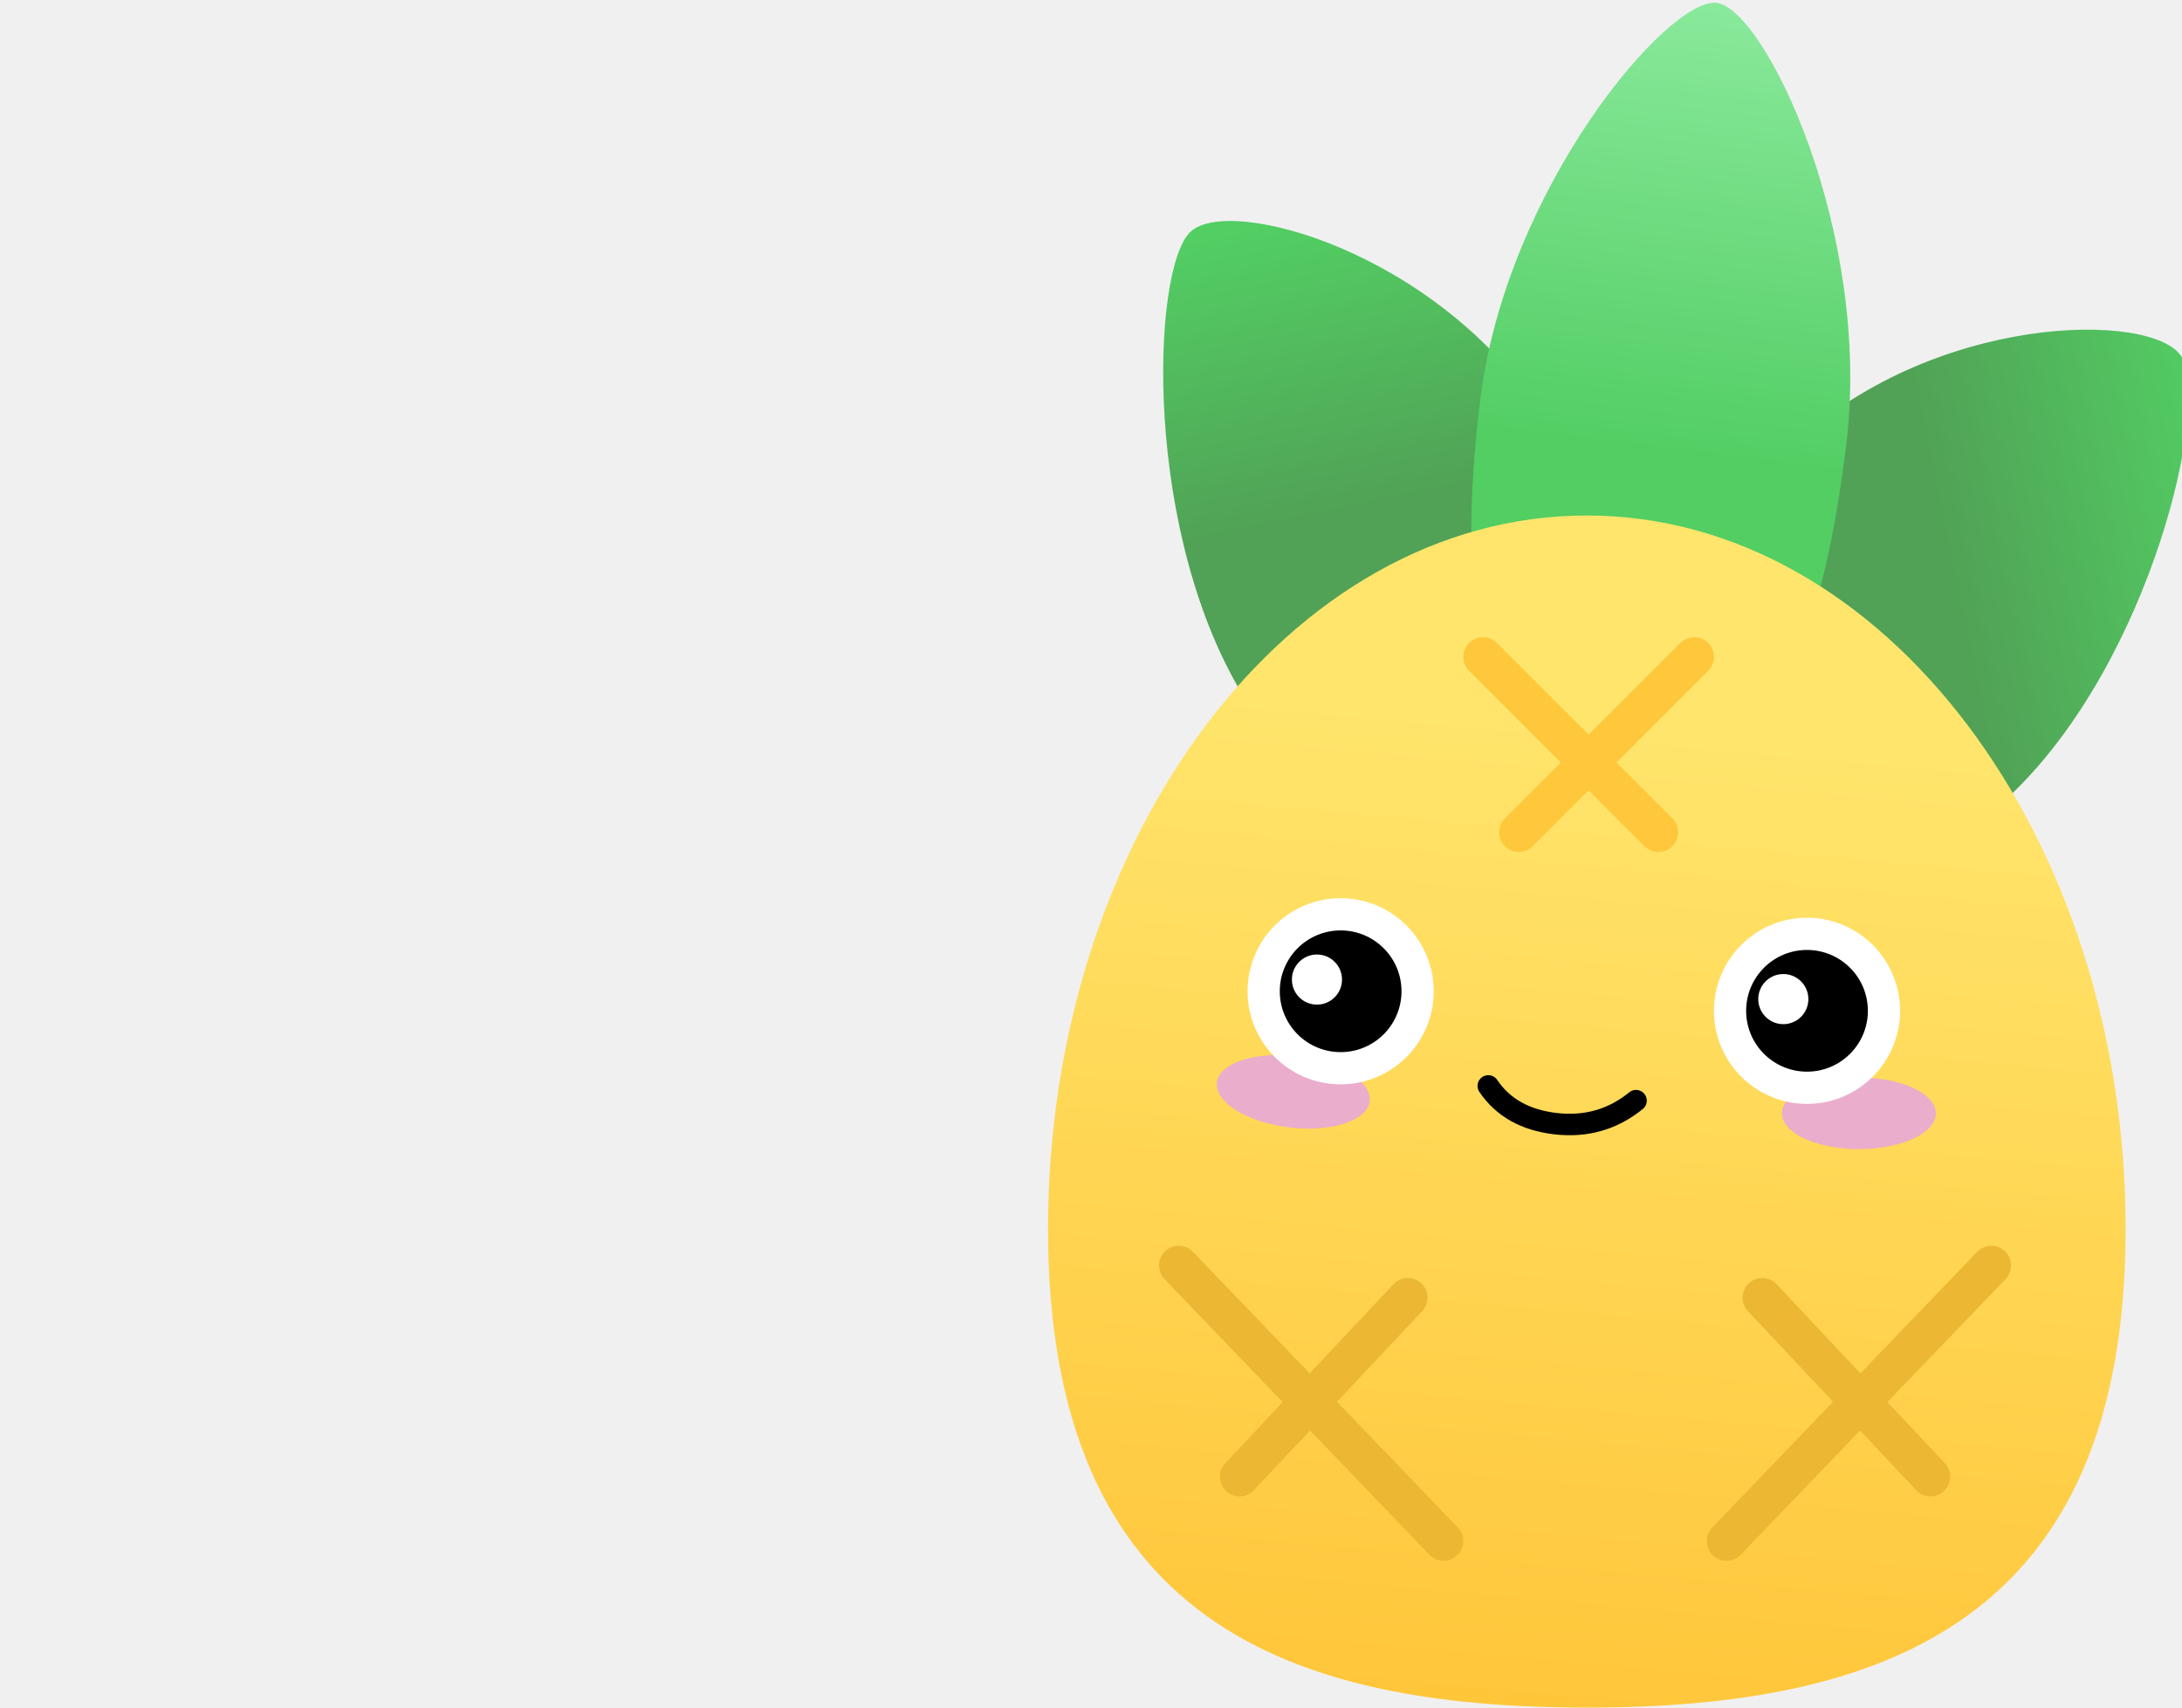
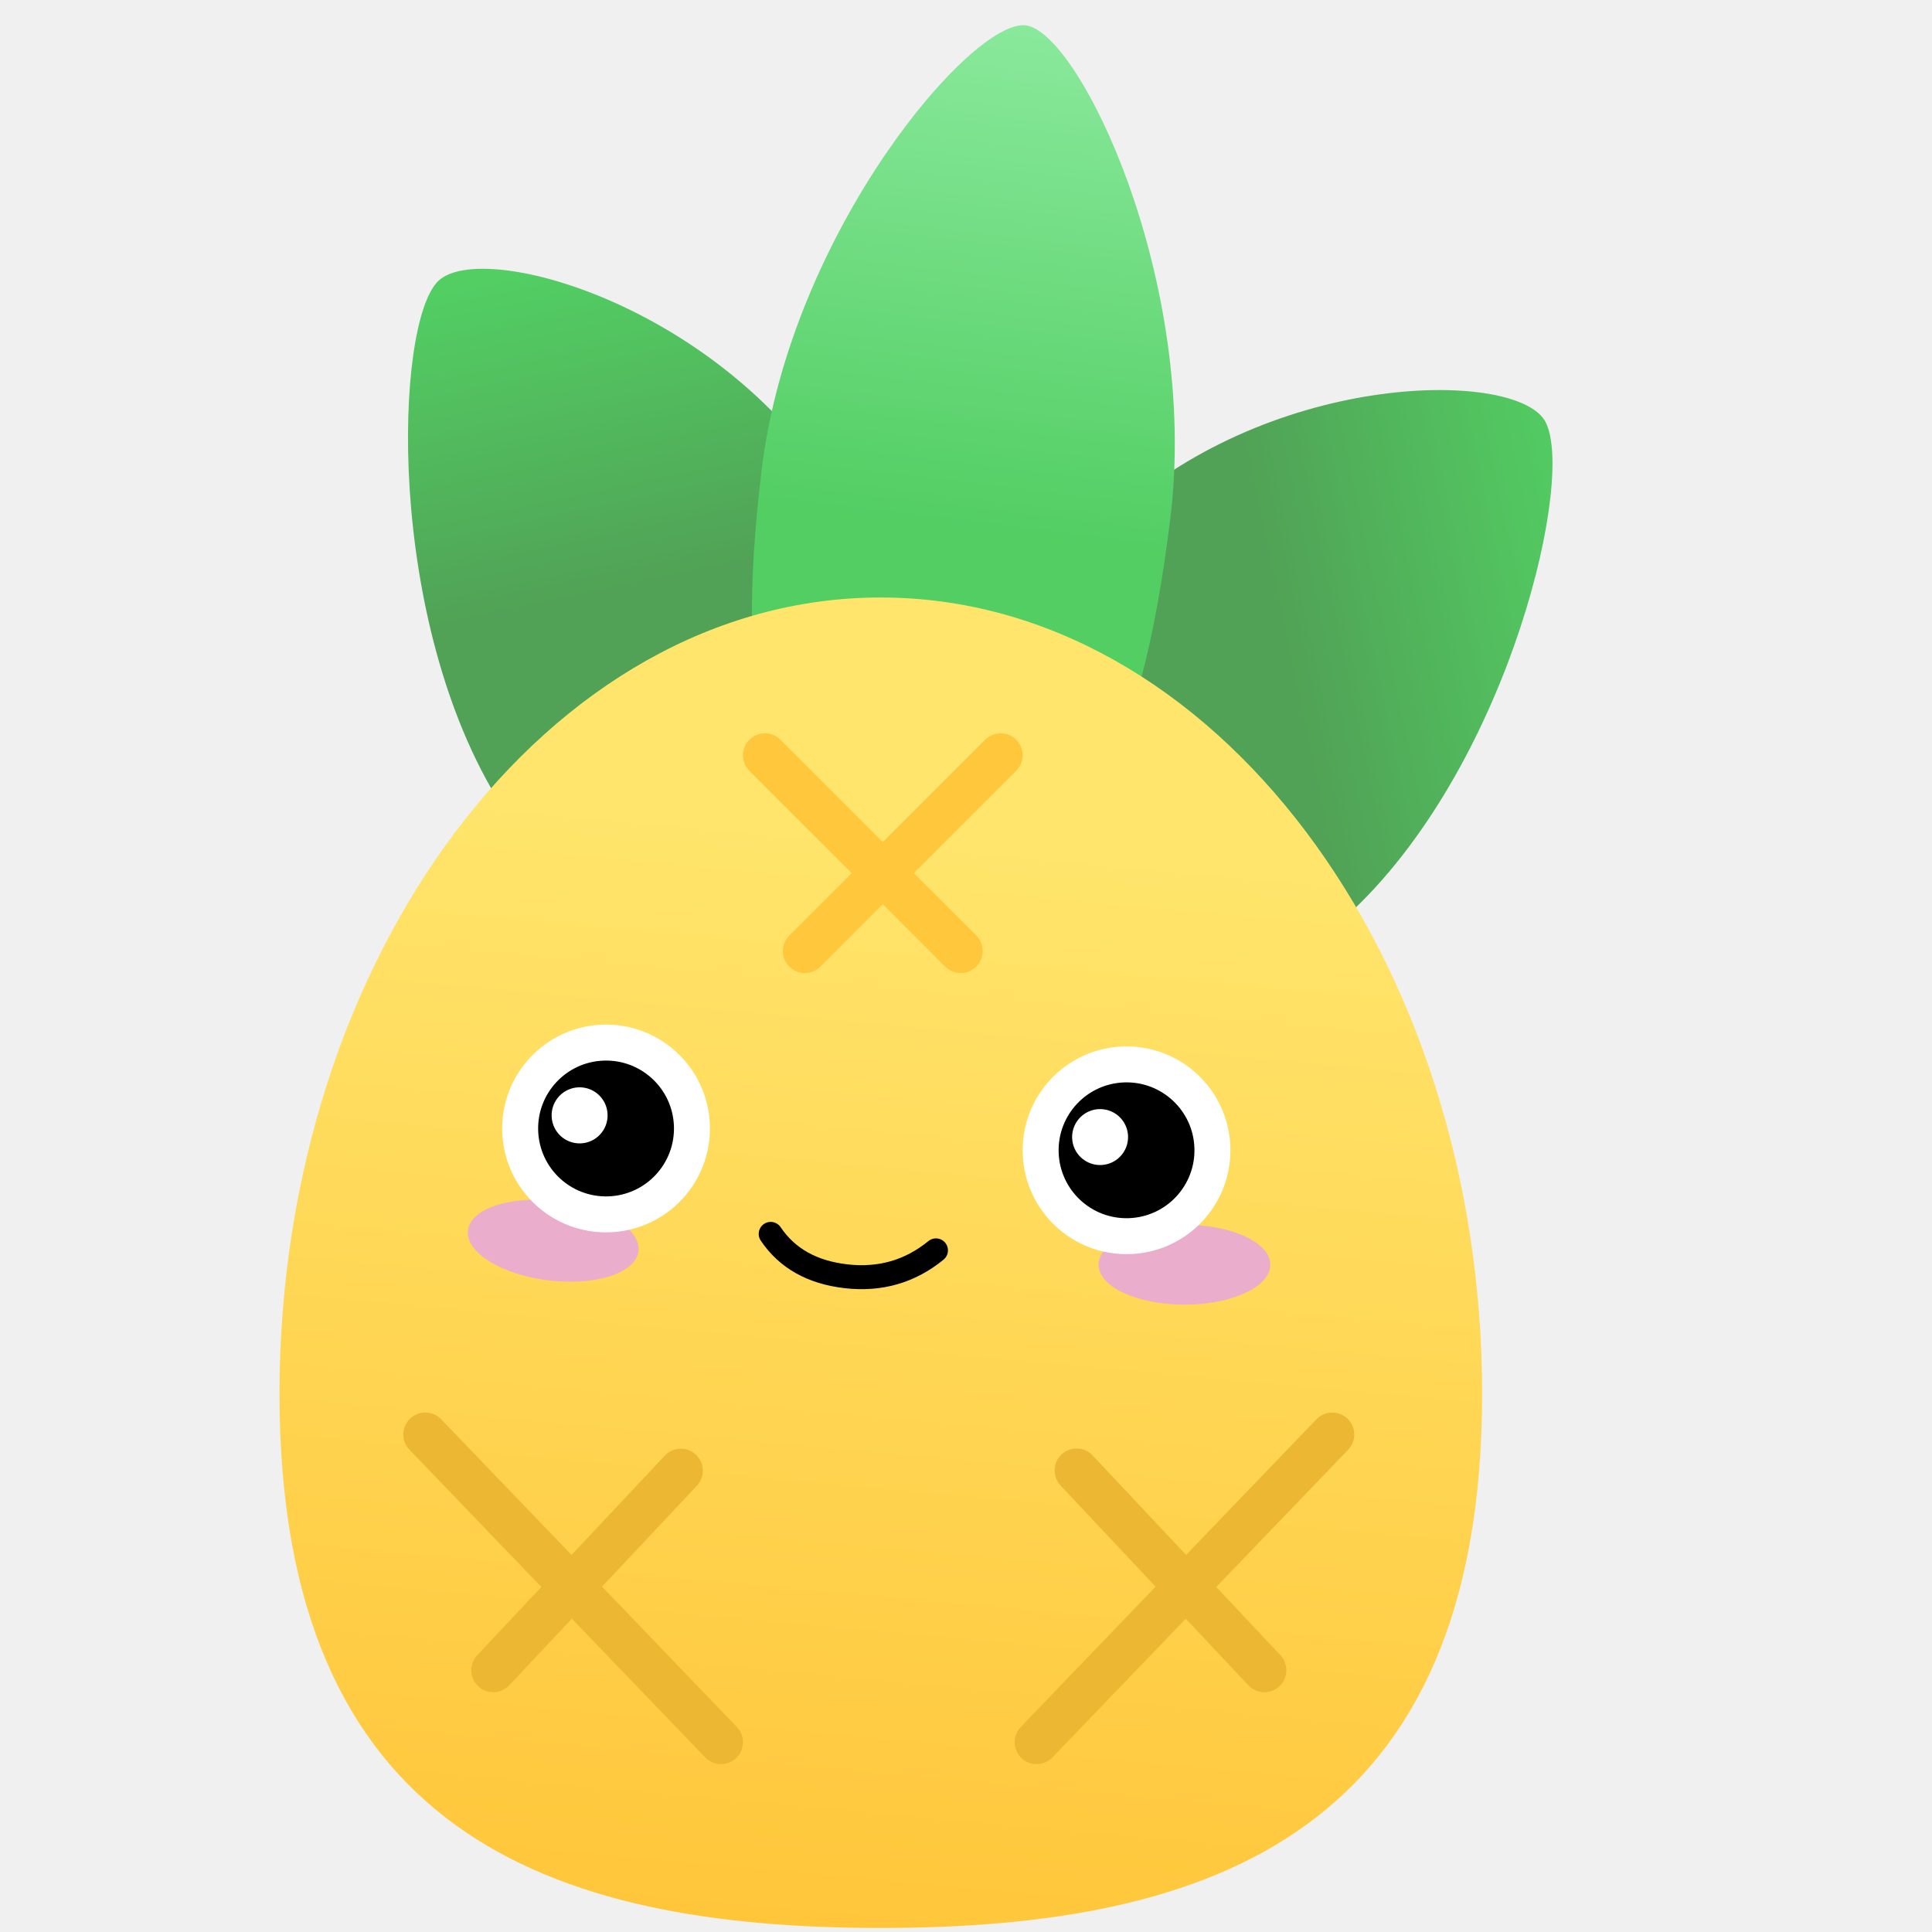
- <svg xmlns="http://www.w3.org/2000/svg" xmlns:xlink="http://www.w3.org/1999/xlink" height="36" viewBox="0 0 24 477" width="46">
-   <linearGradient id="a">
-     <stop offset="0" stop-color="#52ce63" />
-     <stop offset="1" stop-color="#51a256" />
-   </linearGradient>
-   <linearGradient id="b" x1="55.342%" x2="42.817%" xlink:href="#a" y1="0%" y2="42.863%" />
-   <linearGradient id="c" x1="55.349%" x2="42.808%" xlink:href="#a" y1="0%" y2="42.863%" />
-   <linearGradient id="d" x1="50%" x2="50%" y1="0%" y2="58.811%">
-     <stop offset="0" stop-color="#8ae99c" />
-     <stop offset="1" stop-color="#52ce63" />
-   </linearGradient>
-   <linearGradient id="e" x1="51.378%" x2="44.585%" y1="17.473%" y2="100%">
-     <stop offset="0" stop-color="#ffe56c" />
-     <stop offset="1" stop-color="#ffc63a" />
-   </linearGradient>
-   <g fill="none" fill-rule="evenodd" transform="translate(-34 -24)">
-     <g transform="matrix(.9925462 .1218693 -.1218693 .9925462 33.92207 .976691)">
-       <path d="m103.951 258.274c44.362-4.361 60.015-40.391 65.353-94.699s-30.932-103.451-46.02-101.968c-15.088 1.483-63.039 58.905-68.377 113.213-5.339 54.308 4.683 87.815 49.044 83.454z" fill="url(#b)" transform="matrix(.7071068 -.7071068 .7071068 .7071068 -80.49633 125.8929)" />
-       <path d="m275.877 258.274c44.362 4.361 53.167-29.265 47.829-83.573-5.339-54.308-52.073-111.611-67.161-113.094-15.088-1.483-52.575 47.54-47.236 101.848s22.207 90.458 66.569 94.819z" fill="url(#c)" transform="matrix(.7071068 .7071068 -.7071068 .7071068 191.4034 -141.862)" />
-       <path d="m188.37 216.876c39.942 0 50.953-38.252 50.953-97.899 0-59.647-37.368-118.101-50.953-118.101s-52.047 58.455-52.047 118.101c0 59.647 12.106 97.899 52.047 97.899z" fill="url(#d)" />
-     </g>
-     <path d="m184.473 501c83.119 0 150.527-24.145 150.527-133.645s-67.408-199.355-150.527-199.355c-83.119 0-150.473 89.855-150.473 199.355s67.355 133.645 150.473 133.645z" fill="url(#e)" />
-     <ellipse cx="260.5" cy="335" fill="#eaadcc" rx="21.5" ry="10" />
-     <ellipse cx="102.5" cy="329" fill="#eaadcc" rx="21.5" ry="10" transform="matrix(.9925462 .1218693 -.1218693 .9925462 40.85903 -10.03929)" />
-     <g transform="matrix(-.9993908 .0348995 .0348995 .9993908 269.2848 271.0277)">
-       <path d="m73.105 58.273c6.737 4.913 14.313 6.664 22.728 5.253 8.415-1.411 14.505-5.254 18.272-11.528" stroke="#000" stroke-linecap="round" stroke-linejoin="round" stroke-width="6" transform="matrix(.9998477 .01745241 -.01745241 .9998477 1.026464 -1.624794)" />
-       <path d="m154.501 3c-5.938 0-11.313 2.406-15.204 6.297-3.891 3.891-6.297 9.265-6.297 15.203 0 5.938 2.406 11.313 6.297 15.203 3.891 3.891 9.266 6.297 15.204 6.297 5.937 0 11.312-2.406 15.202-6.297 3.89-3.891 6.296-9.266 6.296-15.203 0-5.937-2.406-11.312-6.297-15.203-3.89-3.891-9.265-6.297-15.202-6.297z" fill="#000" />
-       <path d="m154 21c0-3.866 3.135-7 6.999-7 3.866 0 7.001 3.134 7.001 7s-3.134 7-7.001 7c-3.864-.001-6.999-3.134-6.999-7z" fill="#fff" />
-       <path d="m24.5 13c-5.938 0-11.312 2.406-15.203 6.297-3.891 3.891-6.297 9.265-6.297 15.203 0 5.938 2.406 11.313 6.297 15.204 3.891 3.891 9.266 6.297 15.203 6.297 5.937 0 11.312-2.406 15.203-6.297 3.891-3.891 6.297-9.266 6.297-15.203 0-5.937-2.406-11.312-6.297-15.202-3.891-3.891-9.266-6.297-15.203-6.297z" fill="#000" />
-       <g fill="#fff">
-         <path d="m136 24.499c0 10.219 8.283 18.501 18.501 18.501 10.217 0 18.499-8.282 18.499-18.501 0-10.217-8.282-18.499-18.499-18.499-10.218 0-18.501 8.282-18.501 18.499zm-6 0c0-13.531 10.969-24.499 24.501-24.499 13.531 0 24.499 10.968 24.499 24.499 0 13.532-10.968 24.501-24.499 24.501-13.532 0-24.501-10.968-24.501-24.501z" fill-rule="nonzero" stroke="#fff" stroke-width="3" />
-         <path d="m6 34.499c0 10.219 8.282 18.501 18.5 18.501 10.217 0 18.5-8.282 18.5-18.501 0-10.217-8.283-18.499-18.5-18.499-10.218 0-18.5 8.282-18.5 18.499zm-6 0c0-13.531 10.968-24.499 24.5-24.499 13.531 0 24.5 10.968 24.5 24.499 0 13.532-10.969 24.501-24.5 24.501-13.532 0-24.5-10.968-24.5-24.501z" fill-rule="nonzero" stroke="#fff" stroke-width="3" />
-         <path d="m24 31c0-3.866 3.134-7 7-7s7 3.134 7 7-3.134 7-7 7-7-3.134-7-7z" />
-       </g>
-     </g>
-     <g stroke-linecap="round" stroke-width="11">
-       <g stroke="#ecb732">
-         <path d="m70.5 377.5 74 77" />
-         <path d="m134.5 386.5-47 50" />
-       </g>
-       <g stroke="#ecb732" transform="matrix(-1 0 0 1 298 377)">
-         <path d="m.5.5 74 77" />
-         <path d="m64.5 9.5-47 50" />
-       </g>
-       <g stroke="#ffc73b" transform="matrix(0 1 -1 0 215 207)">
-         <path d="m.5.5 49 49" />
-         <path d="m.5 10.5 49 49" transform="matrix(-1 0 0 1 50 0)" />
-       </g>
-     </g>
-   </g>
+ <svg xmlns="http://www.w3.org/2000/svg" width="36" height="36" viewBox="0 0 256 331">
+   <defs>
+     <linearGradient id="logosPinia0" x1="55.342%" x2="42.817%" y1="0%" y2="42.863%">
+       <stop offset="0%" stop-color="#52CE63" />
+       <stop offset="100%" stop-color="#51A256" />
+     </linearGradient>
+     <linearGradient id="logosPinia1" x1="55.349%" x2="42.808%" y1="0%" y2="42.863%">
+       <stop offset="0%" stop-color="#52CE63" />
+       <stop offset="100%" stop-color="#51A256" />
+     </linearGradient>
+     <linearGradient id="logosPinia2" x1="50%" x2="50%" y1="0%" y2="58.811%">
+       <stop offset="0%" stop-color="#8AE99C" />
+       <stop offset="100%" stop-color="#52CE63" />
+     </linearGradient>
+     <linearGradient id="logosPinia3" x1="51.378%" x2="44.585%" y1="17.473%" y2="100%">
+       <stop offset="0%" stop-color="#FFE56C" />
+       <stop offset="100%" stop-color="#FFC63A" />
+     </linearGradient>
+   </defs>
+   <path fill="url(#logosPinia0)" d="M67.56 173.328c30.366-2.985 41.08-27.648 44.735-64.823c3.654-37.175-21.174-70.814-31.502-69.799c-10.328 1.015-43.15 40.322-46.805 77.497c-3.654 37.175 3.205 60.11 33.572 57.125Z" transform="rotate(-38 72.877 106.136)" />
+   <path fill="url(#logosPinia1)" d="M184.454 186.277c30.367 2.986 36.394-20.032 32.74-57.207c-3.655-37.175-35.645-76.4-45.973-77.415c-10.328-1.015-35.989 32.542-32.334 69.717c3.654 37.175 15.201 61.92 45.567 64.905Z" transform="rotate(52 178.34 119.085)" />
+   <path fill="url(#logosPinia2)" d="M129.232 151.601c27.341 0 34.878-26.184 34.878-67.013c0-40.83-25.579-80.843-34.878-80.843S93.605 43.758 93.605 84.588c0 40.829 8.286 67.013 35.627 67.013Z" transform="rotate(7 128.858 77.673)" />
+   <path fill="url(#logosPinia3)" d="M113.386 330.307c56.896 0 103.038-16.528 103.038-91.482c0-74.955-46.142-136.462-103.038-136.462c-56.897 0-103.002 61.507-103.002 136.462c0 74.954 46.105 91.482 103.002 91.482Z" />
+   <ellipse cx="165.427" cy="216.677" fill="#EAADCC" rx="14.717" ry="6.845" />
+   <ellipse cx="57.273" cy="212.57" fill="#EAADCC" rx="14.717" ry="6.845" transform="rotate(7 57.273 212.57)" />
+   <path d="M96.266 210.285a2.054 2.054 0 1 0-3.406 2.295c3.151 4.676 7.997 7.39 14.373 8.119c6.348.725 12.016-.902 16.877-4.852a2.054 2.054 0 1 0-2.59-3.187c-3.999 3.249-8.563 4.559-13.82 3.958c-5.23-.598-8.986-2.7-11.434-6.333ZM65.818 178.63a14.672 14.672 0 0 1 10.551 3.945a14.67 14.67 0 0 1 4.672 10.25a14.671 14.671 0 0 1-3.945 10.55a14.672 14.672 0 0 1-10.25 4.672a14.67 14.67 0 0 1-10.551-3.945a14.672 14.672 0 0 1-4.67-10.25a14.67 14.67 0 0 1 3.944-10.55a14.67 14.67 0 0 1 10.249-4.672Z" />
+   <path fill="#FFF" d="M66.59 190.932a4.792 4.792 0 1 0-9.578.336a4.792 4.792 0 0 0 9.579-.336Z" />
+   <path d="M154.99 182.366a14.671 14.671 0 0 1 10.552 3.944a14.67 14.67 0 0 1 4.67 10.25a14.672 14.672 0 0 1-3.944 10.551a14.67 14.67 0 0 1-10.25 4.671a14.671 14.671 0 0 1-10.55-3.945a14.671 14.671 0 0 1-4.672-10.25a14.67 14.67 0 0 1 3.945-10.55a14.671 14.671 0 0 1 10.25-4.671Z" />
+   <path fill="#FFF" d="M65.71 175.552c9.824-.343 18.066 7.342 18.409 17.165c.343 9.824-7.342 18.065-17.166 18.408c-9.824.343-18.064-7.342-18.407-17.166c-.343-9.823 7.341-18.064 17.164-18.407Zm12.252 17.38c-.224-6.423-5.613-11.448-12.037-11.223c-6.422.224-11.447 5.612-11.222 12.035c.224 6.424 5.612 11.448 12.035 11.224c6.423-.224 11.448-5.612 11.224-12.036Zm76.921-13.645c9.824-.343 18.065 7.342 18.408 17.165c.343 9.824-7.342 18.065-17.165 18.408c-9.824.343-18.065-7.342-18.408-17.165c-.343-9.824 7.342-18.065 17.165-18.408Zm12.251 17.38c-.224-6.423-5.612-11.447-12.036-11.223c-6.423.224-11.448 5.613-11.223 12.036c.224 6.423 5.612 11.448 12.035 11.224c6.424-.225 11.448-5.613 11.224-12.037Z" />
+   <path fill="#FFF" d="M155.763 194.668a4.792 4.792 0 1 0-9.578.335a4.792 4.792 0 0 0 9.578-.335Z" />
+   <path fill="#ECB732" d="m38.083 243.16l22.33 23.235l16.022-17.044a3.765 3.765 0 0 1 5.486 5.157l-16.283 17.324l23.1 24.036a3.765 3.765 0 1 1-5.43 5.218l-22.834-23.761l-10.725 11.41a3.765 3.765 0 1 1-5.486-5.158l10.986-11.688l-22.595-23.511a3.765 3.765 0 1 1 5.43-5.218Zm149.957 0a3.765 3.765 0 1 1 5.429 5.218l-22.596 23.511l10.988 11.688a3.765 3.765 0 0 1-.042 5.201l-.123.121a3.765 3.765 0 0 1-5.322-.165l-10.725-11.41l-22.834 23.762a3.765 3.765 0 0 1-5.197.222l-.127-.116a3.765 3.765 0 0 1-.105-5.324l23.1-24.036l-16.284-17.324a3.765 3.765 0 0 1 .042-5.2l.123-.121a3.765 3.765 0 0 1 5.321.164l16.021 17.044l22.331-23.235Z" />
+   <path fill="#FFC73B" d="M136.602 126.74a3.765 3.765 0 0 1 0 5.323l-17.53 17.531l10.684 10.686a3.765 3.765 0 0 1 .12 5.2l-.12.125a3.765 3.765 0 0 1-5.324 0l-10.686-10.686l-10.686 10.686a3.765 3.765 0 1 1-5.324-5.325l10.685-10.686l-17.53-17.53a3.765 3.765 0 0 1-.12-5.2l.12-.125a3.765 3.765 0 0 1 5.324 0l17.531 17.53l17.531-17.53a3.765 3.765 0 0 1 5.325 0Z" />
</svg>
